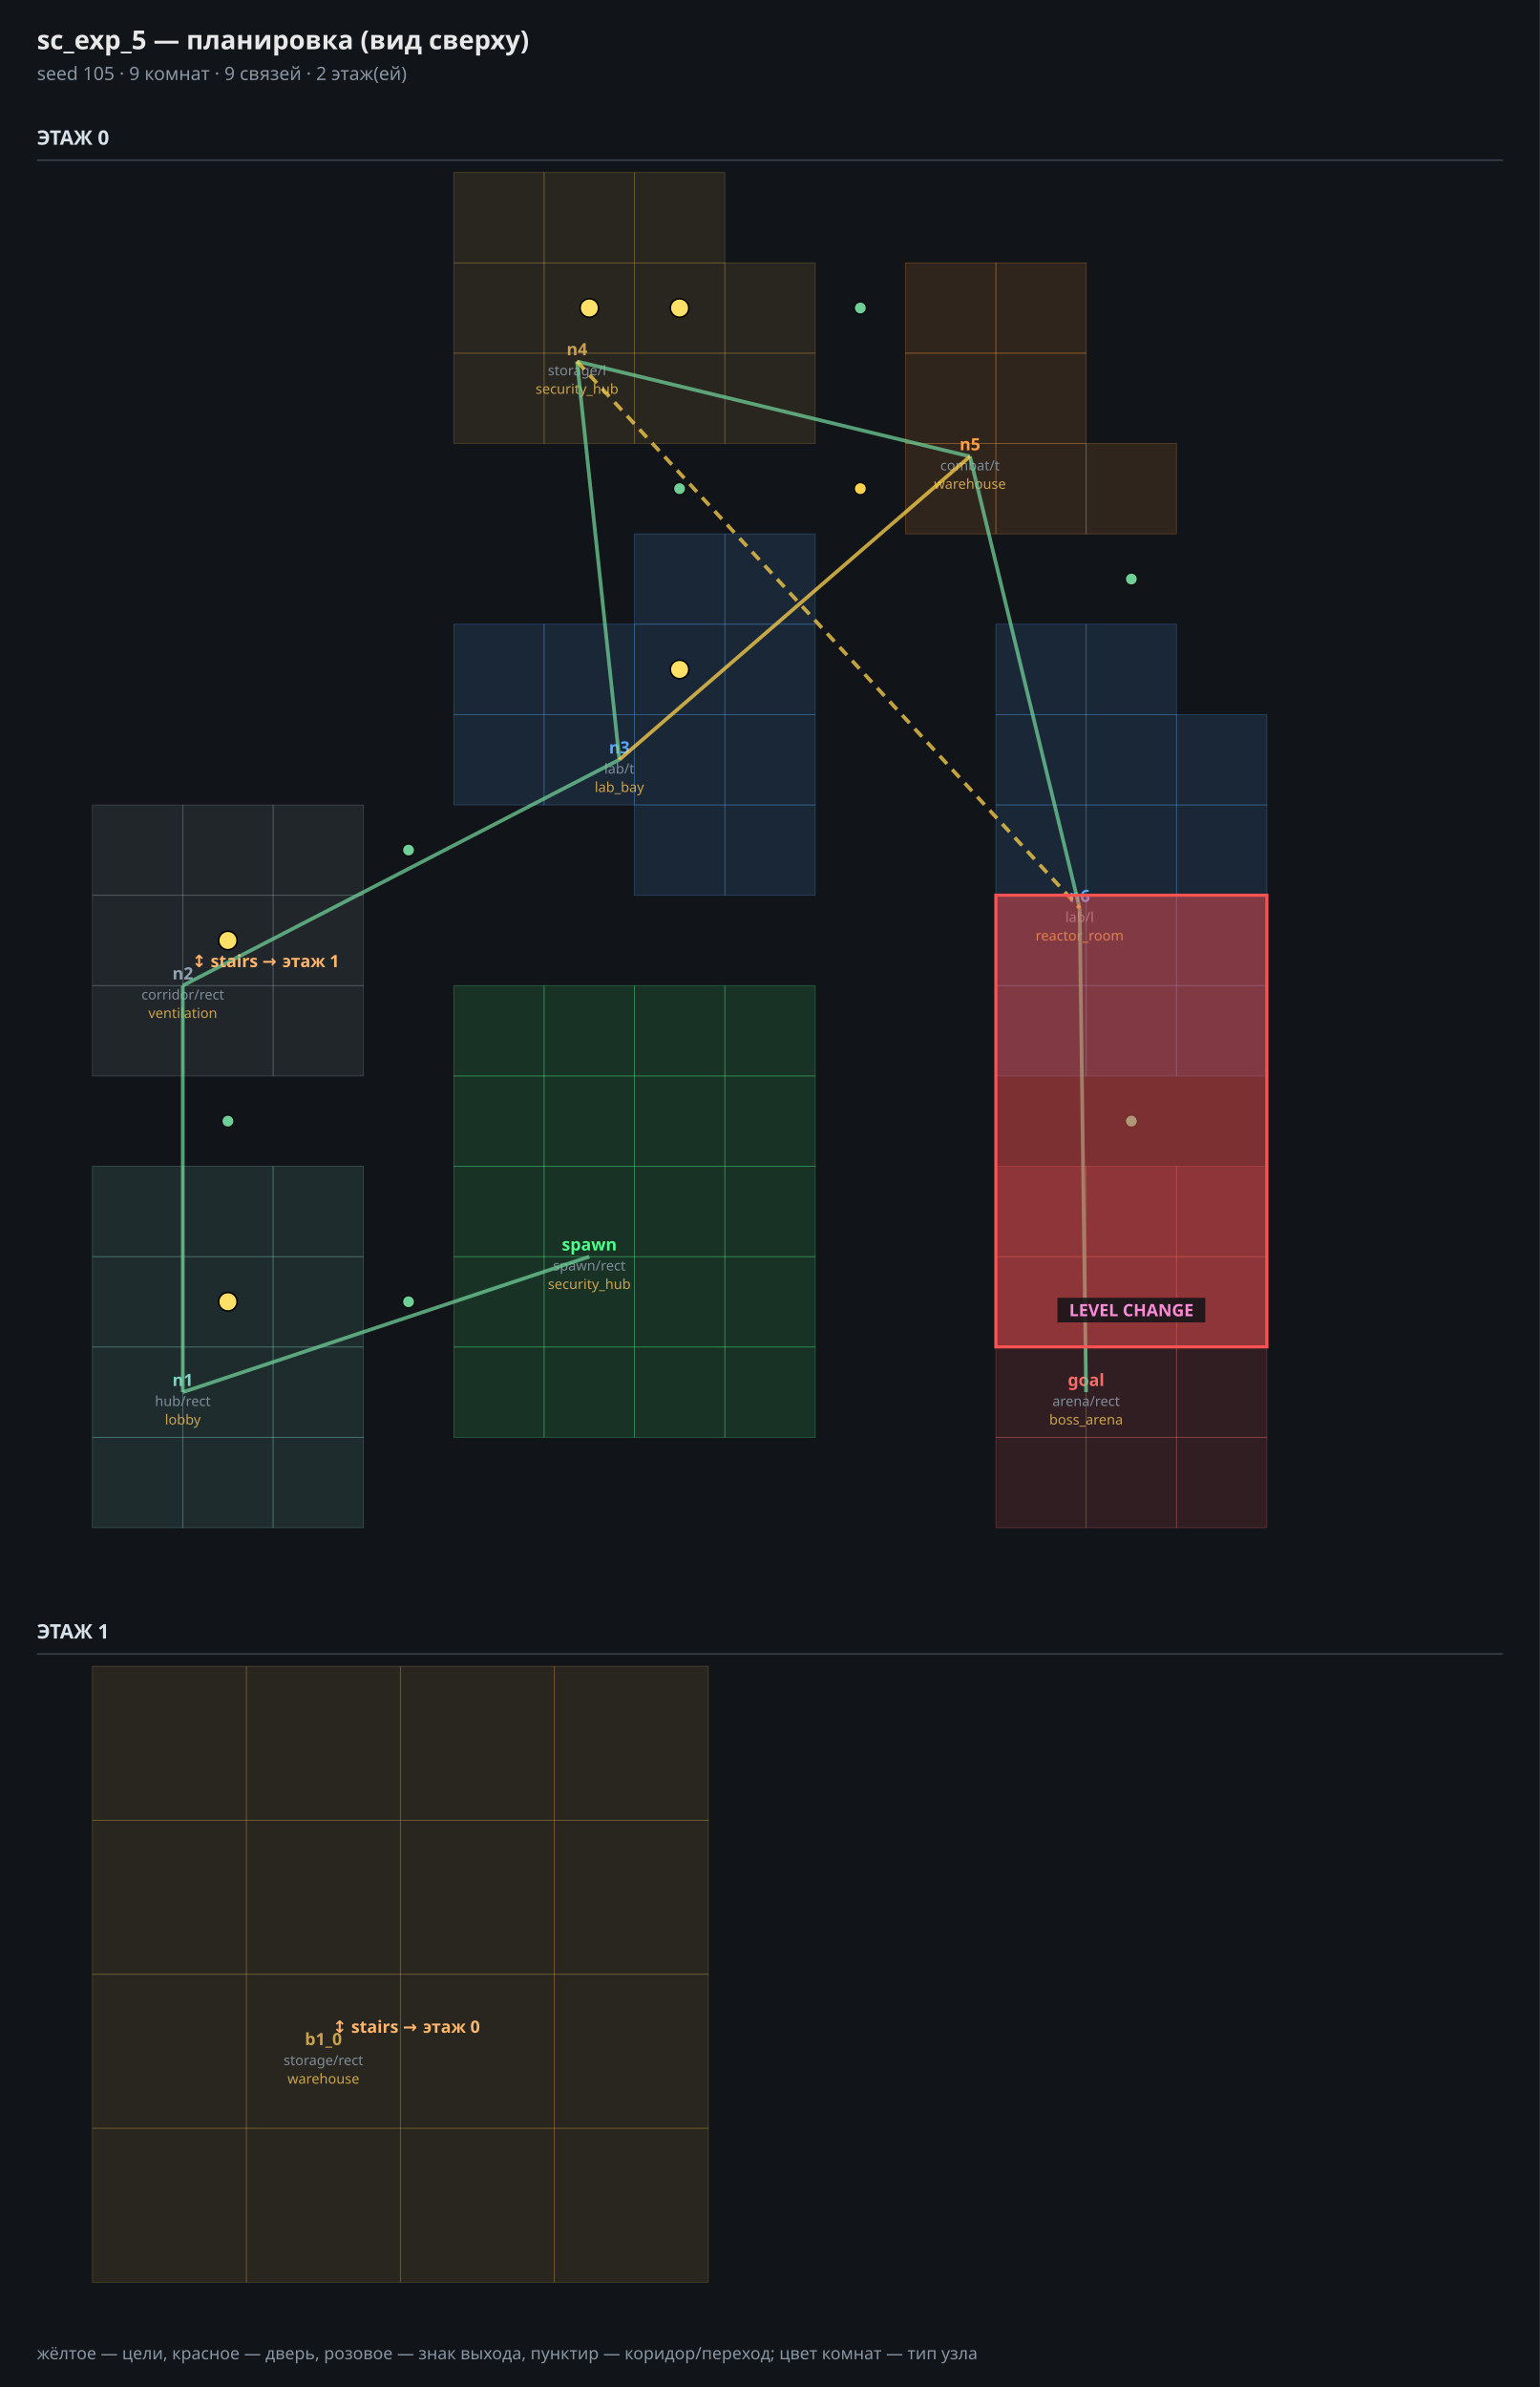
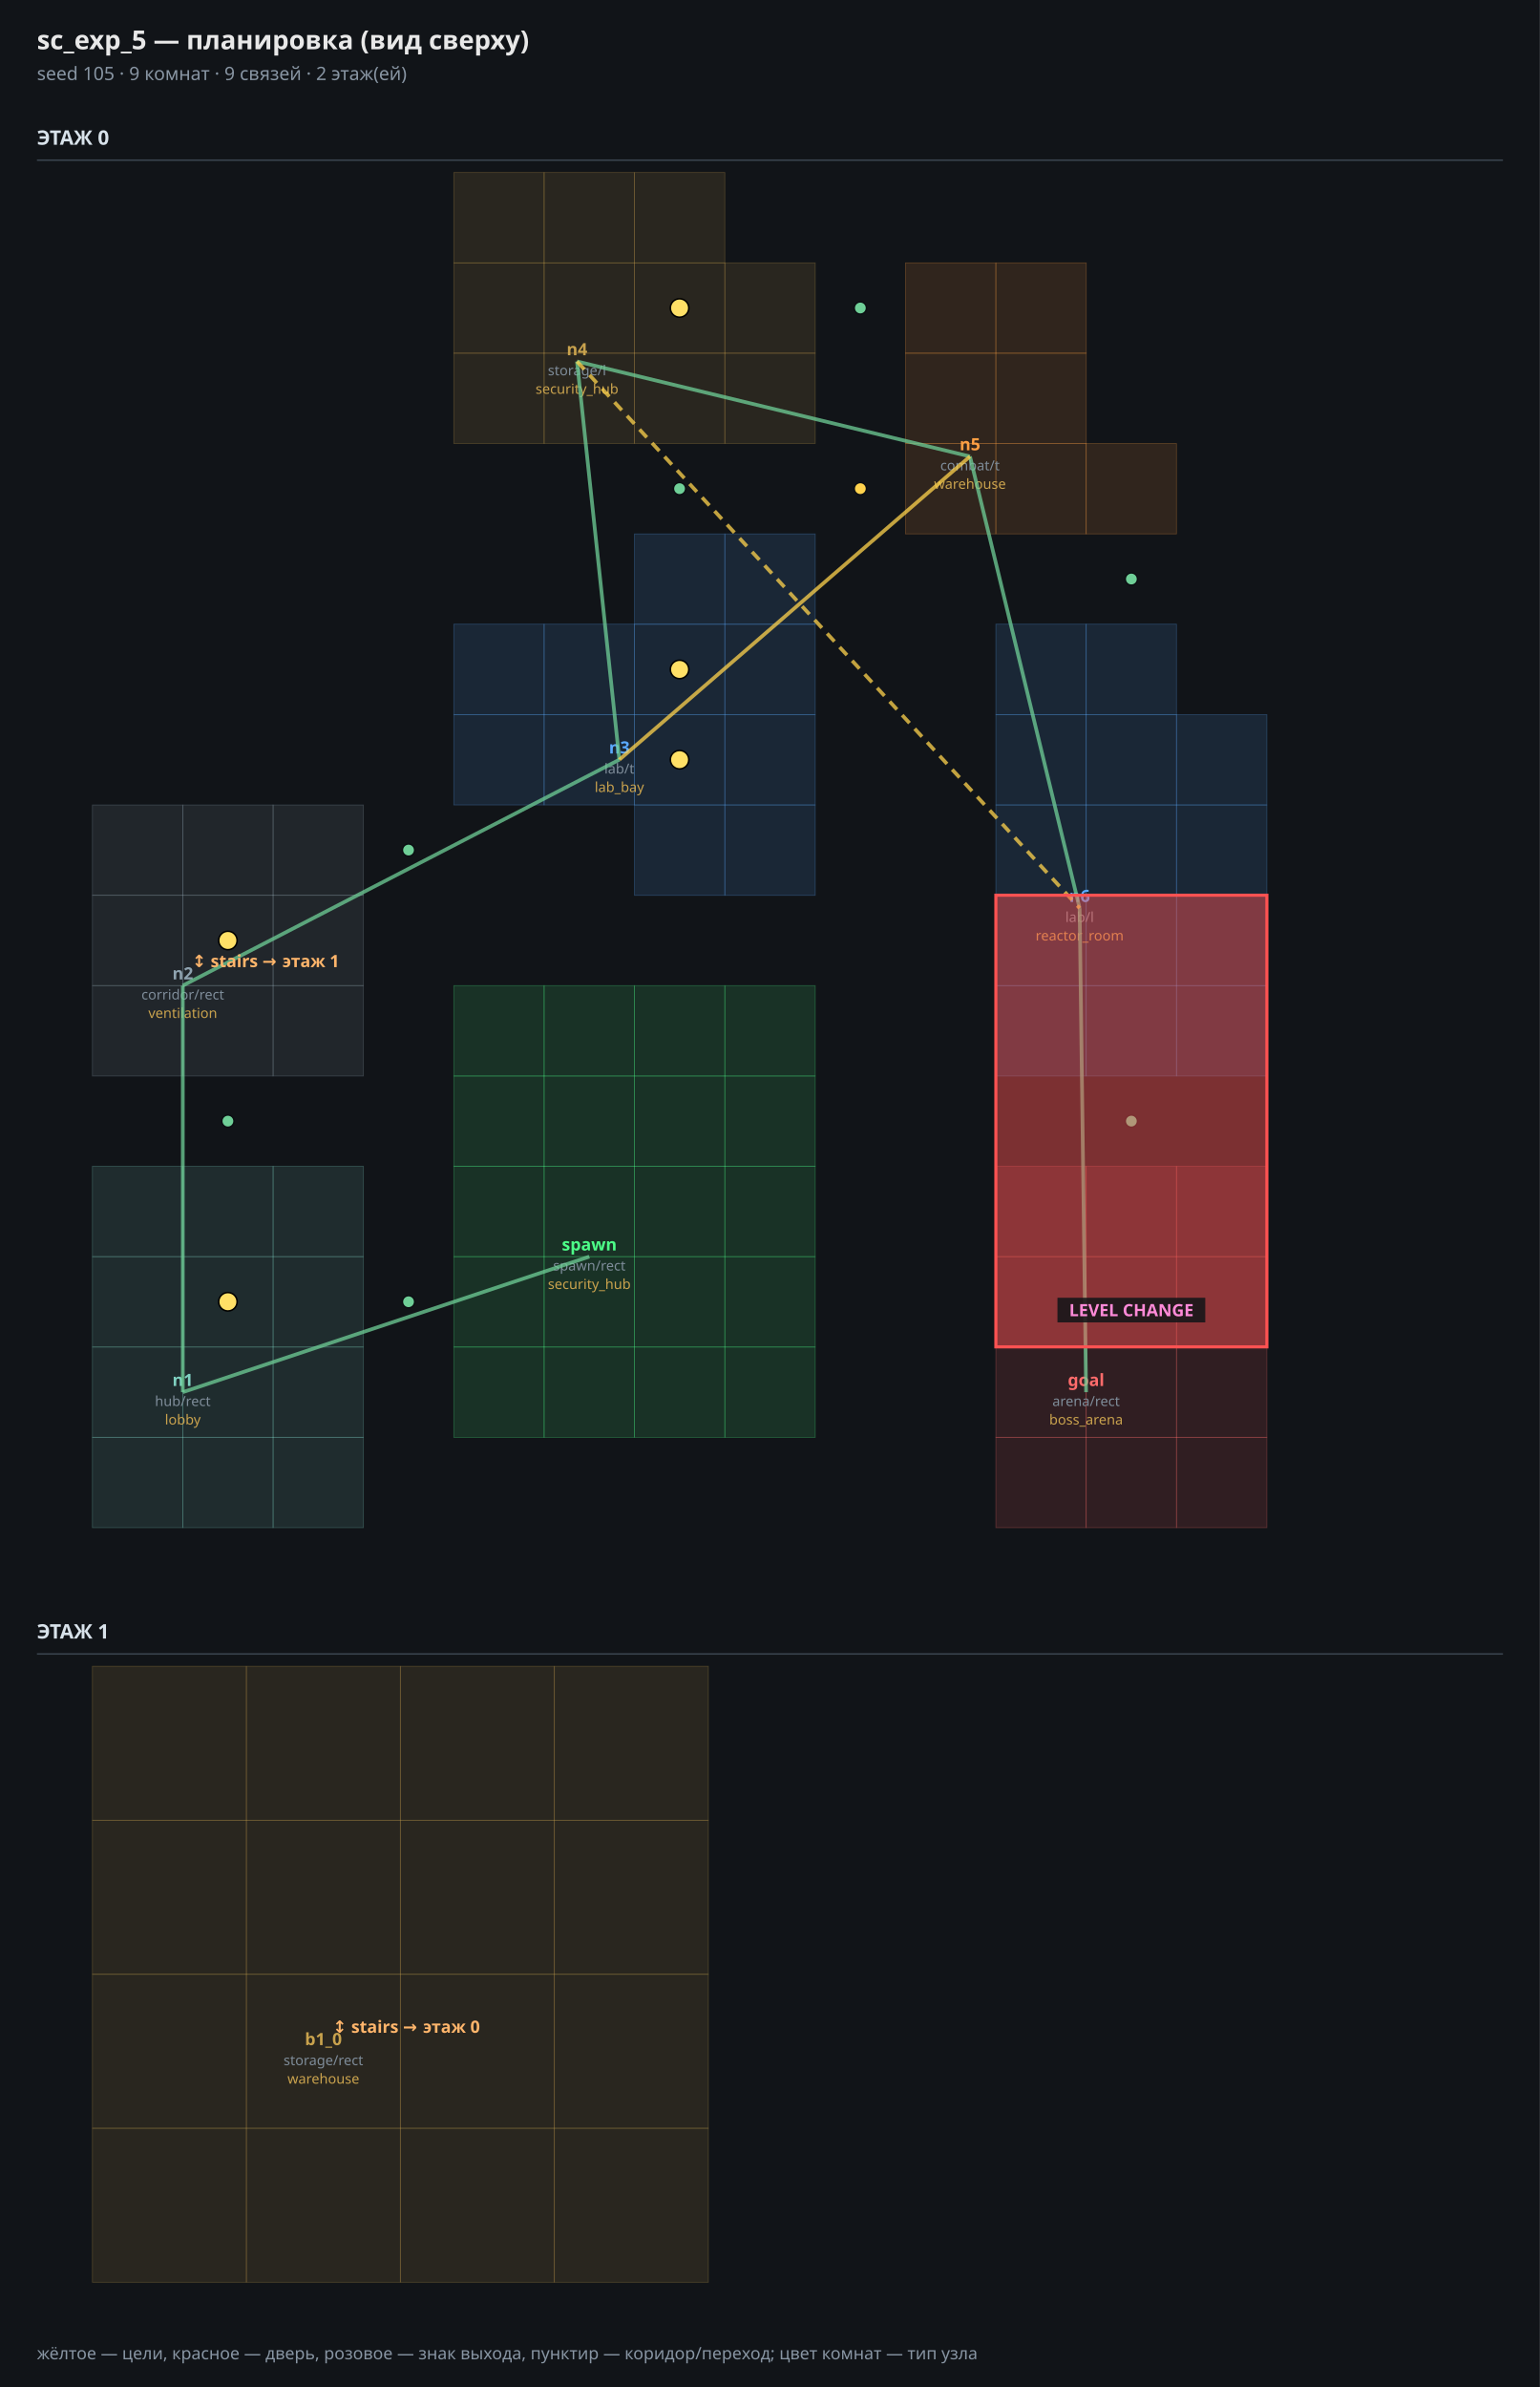
<svg xmlns="http://www.w3.org/2000/svg" width="1000" height="1550" viewBox="0 0 1000 1550">
  <rect width="100%" height="100%" fill="#111418" />
  <text x="24" y="32" fill="#e8e8e8" font-family="sans-serif" font-size="17" font-weight="bold">sc_exp_5 — планировка (вид сверху)</text>
  <text x="24" y="52" fill="#8895a3" font-family="sans-serif" font-size="12">seed 105 · 9 комнат · 9 связей · 2 этаж(ей)</text>
  <text x="24" y="94" fill="#d8e2ea" font-family="sans-serif" font-size="13" font-weight="bold">ЭТАЖ 0</text>
  <line x1="24" y1="104" x2="976" y2="104" stroke="#39434d" stroke-width="1" />
  <rect x="294.7" y="874.7" width="58.7" height="58.7" fill="#4dff88" fill-opacity="0.13" stroke="#4dff88" stroke-opacity="0.28" stroke-width="0.5" />
  <rect x="294.7" y="816.0" width="58.7" height="58.7" fill="#4dff88" fill-opacity="0.13" stroke="#4dff88" stroke-opacity="0.28" stroke-width="0.5" />
  <rect x="294.7" y="757.3" width="58.7" height="58.7" fill="#4dff88" fill-opacity="0.13" stroke="#4dff88" stroke-opacity="0.28" stroke-width="0.5" />
  <rect x="294.7" y="698.7" width="58.7" height="58.7" fill="#4dff88" fill-opacity="0.13" stroke="#4dff88" stroke-opacity="0.28" stroke-width="0.5" />
  <rect x="294.7" y="640.0" width="58.7" height="58.7" fill="#4dff88" fill-opacity="0.13" stroke="#4dff88" stroke-opacity="0.28" stroke-width="0.5" />
  <rect x="353.3" y="874.7" width="58.7" height="58.7" fill="#4dff88" fill-opacity="0.13" stroke="#4dff88" stroke-opacity="0.28" stroke-width="0.5" />
  <rect x="353.3" y="816.0" width="58.7" height="58.7" fill="#4dff88" fill-opacity="0.13" stroke="#4dff88" stroke-opacity="0.28" stroke-width="0.5" />
  <rect x="353.3" y="757.3" width="58.7" height="58.7" fill="#4dff88" fill-opacity="0.13" stroke="#4dff88" stroke-opacity="0.28" stroke-width="0.5" />
  <rect x="353.3" y="698.7" width="58.7" height="58.7" fill="#4dff88" fill-opacity="0.13" stroke="#4dff88" stroke-opacity="0.28" stroke-width="0.5" />
  <rect x="353.3" y="640.0" width="58.7" height="58.7" fill="#4dff88" fill-opacity="0.13" stroke="#4dff88" stroke-opacity="0.28" stroke-width="0.5" />
  <rect x="412.0" y="874.7" width="58.7" height="58.7" fill="#4dff88" fill-opacity="0.13" stroke="#4dff88" stroke-opacity="0.28" stroke-width="0.5" />
  <rect x="412.0" y="816.0" width="58.7" height="58.7" fill="#4dff88" fill-opacity="0.13" stroke="#4dff88" stroke-opacity="0.28" stroke-width="0.5" />
  <rect x="412.0" y="757.3" width="58.7" height="58.7" fill="#4dff88" fill-opacity="0.13" stroke="#4dff88" stroke-opacity="0.28" stroke-width="0.5" />
  <rect x="412.0" y="698.7" width="58.7" height="58.7" fill="#4dff88" fill-opacity="0.13" stroke="#4dff88" stroke-opacity="0.28" stroke-width="0.5" />
  <rect x="412.0" y="640.0" width="58.7" height="58.7" fill="#4dff88" fill-opacity="0.13" stroke="#4dff88" stroke-opacity="0.28" stroke-width="0.5" />
  <rect x="470.7" y="874.7" width="58.7" height="58.7" fill="#4dff88" fill-opacity="0.13" stroke="#4dff88" stroke-opacity="0.28" stroke-width="0.5" />
  <rect x="470.7" y="816.0" width="58.7" height="58.7" fill="#4dff88" fill-opacity="0.13" stroke="#4dff88" stroke-opacity="0.28" stroke-width="0.5" />
  <rect x="470.7" y="757.3" width="58.7" height="58.7" fill="#4dff88" fill-opacity="0.13" stroke="#4dff88" stroke-opacity="0.28" stroke-width="0.5" />
  <rect x="470.7" y="698.7" width="58.7" height="58.7" fill="#4dff88" fill-opacity="0.13" stroke="#4dff88" stroke-opacity="0.28" stroke-width="0.5" />
  <rect x="470.7" y="640.0" width="58.7" height="58.7" fill="#4dff88" fill-opacity="0.13" stroke="#4dff88" stroke-opacity="0.28" stroke-width="0.5" />
  <text x="382.7" y="812.0" fill="#4dff88" font-family="sans-serif" font-size="11" font-weight="bold" text-anchor="middle">spawn</text>
  <text x="382.7" y="825.0" fill="#7e8c99" font-family="sans-serif" font-size="9" text-anchor="middle">spawn/rect</text>
  <text x="382.7" y="837.0" fill="#c9a24d" font-family="sans-serif" font-size="9" text-anchor="middle">security_hub</text>
  <rect x="60.0" y="933.3" width="58.7" height="58.7" fill="#7fd1c1" fill-opacity="0.13" stroke="#7fd1c1" stroke-opacity="0.28" stroke-width="0.5" />
  <rect x="60.0" y="874.7" width="58.7" height="58.7" fill="#7fd1c1" fill-opacity="0.13" stroke="#7fd1c1" stroke-opacity="0.28" stroke-width="0.5" />
  <rect x="60.0" y="816.0" width="58.7" height="58.7" fill="#7fd1c1" fill-opacity="0.13" stroke="#7fd1c1" stroke-opacity="0.28" stroke-width="0.5" />
  <rect x="60.0" y="757.3" width="58.7" height="58.7" fill="#7fd1c1" fill-opacity="0.13" stroke="#7fd1c1" stroke-opacity="0.28" stroke-width="0.5" />
  <rect x="118.7" y="933.3" width="58.7" height="58.7" fill="#7fd1c1" fill-opacity="0.13" stroke="#7fd1c1" stroke-opacity="0.28" stroke-width="0.5" />
  <rect x="118.7" y="874.7" width="58.7" height="58.7" fill="#7fd1c1" fill-opacity="0.13" stroke="#7fd1c1" stroke-opacity="0.28" stroke-width="0.5" />
  <rect x="118.7" y="816.0" width="58.7" height="58.7" fill="#7fd1c1" fill-opacity="0.13" stroke="#7fd1c1" stroke-opacity="0.28" stroke-width="0.5" />
  <rect x="118.7" y="757.3" width="58.7" height="58.7" fill="#7fd1c1" fill-opacity="0.13" stroke="#7fd1c1" stroke-opacity="0.28" stroke-width="0.5" />
  <rect x="177.3" y="933.3" width="58.7" height="58.7" fill="#7fd1c1" fill-opacity="0.13" stroke="#7fd1c1" stroke-opacity="0.28" stroke-width="0.5" />
  <rect x="177.3" y="874.7" width="58.7" height="58.7" fill="#7fd1c1" fill-opacity="0.13" stroke="#7fd1c1" stroke-opacity="0.28" stroke-width="0.5" />
  <rect x="177.3" y="816.0" width="58.7" height="58.7" fill="#7fd1c1" fill-opacity="0.13" stroke="#7fd1c1" stroke-opacity="0.28" stroke-width="0.5" />
  <rect x="177.3" y="757.3" width="58.7" height="58.7" fill="#7fd1c1" fill-opacity="0.13" stroke="#7fd1c1" stroke-opacity="0.28" stroke-width="0.5" />
  <text x="118.7" y="900.0" fill="#7fd1c1" font-family="sans-serif" font-size="11" font-weight="bold" text-anchor="middle">n1</text>
  <text x="118.7" y="913.0" fill="#7e8c99" font-family="sans-serif" font-size="9" text-anchor="middle">hub/rect</text>
  <text x="118.7" y="925.0" fill="#c9a24d" font-family="sans-serif" font-size="9" text-anchor="middle">lobby</text>
  <rect x="60.0" y="640.0" width="58.7" height="58.7" fill="#8fa3b0" fill-opacity="0.13" stroke="#8fa3b0" stroke-opacity="0.28" stroke-width="0.5" />
  <rect x="60.0" y="581.3" width="58.7" height="58.7" fill="#8fa3b0" fill-opacity="0.13" stroke="#8fa3b0" stroke-opacity="0.28" stroke-width="0.5" />
  <rect x="60.0" y="522.7" width="58.7" height="58.7" fill="#8fa3b0" fill-opacity="0.13" stroke="#8fa3b0" stroke-opacity="0.28" stroke-width="0.5" />
  <rect x="118.7" y="640.0" width="58.7" height="58.7" fill="#8fa3b0" fill-opacity="0.13" stroke="#8fa3b0" stroke-opacity="0.28" stroke-width="0.5" />
  <rect x="118.7" y="581.3" width="58.7" height="58.7" fill="#8fa3b0" fill-opacity="0.13" stroke="#8fa3b0" stroke-opacity="0.28" stroke-width="0.5" />
  <rect x="118.7" y="522.7" width="58.7" height="58.7" fill="#8fa3b0" fill-opacity="0.13" stroke="#8fa3b0" stroke-opacity="0.28" stroke-width="0.5" />
  <rect x="177.3" y="640.0" width="58.7" height="58.7" fill="#8fa3b0" fill-opacity="0.13" stroke="#8fa3b0" stroke-opacity="0.28" stroke-width="0.5" />
  <rect x="177.3" y="581.3" width="58.7" height="58.7" fill="#8fa3b0" fill-opacity="0.13" stroke="#8fa3b0" stroke-opacity="0.28" stroke-width="0.5" />
  <rect x="177.3" y="522.7" width="58.7" height="58.7" fill="#8fa3b0" fill-opacity="0.13" stroke="#8fa3b0" stroke-opacity="0.28" stroke-width="0.5" />
  <text x="118.7" y="636.0" fill="#8fa3b0" font-family="sans-serif" font-size="11" font-weight="bold" text-anchor="middle">n2</text>
  <text x="118.7" y="649.0" fill="#7e8c99" font-family="sans-serif" font-size="9" text-anchor="middle">corridor/rect</text>
  <text x="118.7" y="661.0" fill="#c9a24d" font-family="sans-serif" font-size="9" text-anchor="middle">ventilation</text>
  <rect x="294.7" y="464.0" width="58.7" height="58.7" fill="#5aa9ff" fill-opacity="0.13" stroke="#5aa9ff" stroke-opacity="0.28" stroke-width="0.5" />
  <rect x="294.7" y="405.3" width="58.7" height="58.7" fill="#5aa9ff" fill-opacity="0.13" stroke="#5aa9ff" stroke-opacity="0.28" stroke-width="0.5" />
  <rect x="353.3" y="464.0" width="58.7" height="58.7" fill="#5aa9ff" fill-opacity="0.13" stroke="#5aa9ff" stroke-opacity="0.28" stroke-width="0.5" />
  <rect x="353.3" y="405.3" width="58.7" height="58.7" fill="#5aa9ff" fill-opacity="0.13" stroke="#5aa9ff" stroke-opacity="0.28" stroke-width="0.5" />
  <rect x="412.0" y="522.7" width="58.7" height="58.7" fill="#5aa9ff" fill-opacity="0.13" stroke="#5aa9ff" stroke-opacity="0.28" stroke-width="0.5" />
  <rect x="412.0" y="464.0" width="58.7" height="58.7" fill="#5aa9ff" fill-opacity="0.13" stroke="#5aa9ff" stroke-opacity="0.28" stroke-width="0.5" />
  <rect x="412.0" y="405.3" width="58.7" height="58.7" fill="#5aa9ff" fill-opacity="0.13" stroke="#5aa9ff" stroke-opacity="0.28" stroke-width="0.5" />
  <rect x="412.0" y="346.7" width="58.7" height="58.7" fill="#5aa9ff" fill-opacity="0.13" stroke="#5aa9ff" stroke-opacity="0.28" stroke-width="0.5" />
  <rect x="470.7" y="522.7" width="58.7" height="58.7" fill="#5aa9ff" fill-opacity="0.13" stroke="#5aa9ff" stroke-opacity="0.28" stroke-width="0.5" />
  <rect x="470.7" y="464.0" width="58.7" height="58.7" fill="#5aa9ff" fill-opacity="0.13" stroke="#5aa9ff" stroke-opacity="0.28" stroke-width="0.5" />
  <rect x="470.7" y="405.3" width="58.7" height="58.7" fill="#5aa9ff" fill-opacity="0.13" stroke="#5aa9ff" stroke-opacity="0.28" stroke-width="0.5" />
  <rect x="470.7" y="346.7" width="58.7" height="58.7" fill="#5aa9ff" fill-opacity="0.13" stroke="#5aa9ff" stroke-opacity="0.28" stroke-width="0.5" />
  <text x="402.2" y="489.3" fill="#5aa9ff" font-family="sans-serif" font-size="11" font-weight="bold" text-anchor="middle">n3</text>
  <text x="402.2" y="502.3" fill="#7e8c99" font-family="sans-serif" font-size="9" text-anchor="middle">lab/t</text>
  <text x="402.2" y="514.3" fill="#c9a24d" font-family="sans-serif" font-size="9" text-anchor="middle">lab_bay</text>
  <rect x="294.7" y="229.3" width="58.7" height="58.7" fill="#c8a24d" fill-opacity="0.13" stroke="#c8a24d" stroke-opacity="0.28" stroke-width="0.5" />
  <rect x="294.7" y="170.7" width="58.7" height="58.7" fill="#c8a24d" fill-opacity="0.13" stroke="#c8a24d" stroke-opacity="0.28" stroke-width="0.5" />
  <rect x="294.7" y="112.0" width="58.7" height="58.7" fill="#c8a24d" fill-opacity="0.13" stroke="#c8a24d" stroke-opacity="0.28" stroke-width="0.5" />
  <rect x="353.3" y="229.3" width="58.7" height="58.7" fill="#c8a24d" fill-opacity="0.13" stroke="#c8a24d" stroke-opacity="0.28" stroke-width="0.5" />
  <rect x="353.3" y="170.7" width="58.7" height="58.7" fill="#c8a24d" fill-opacity="0.13" stroke="#c8a24d" stroke-opacity="0.28" stroke-width="0.5" />
  <rect x="353.3" y="112.0" width="58.7" height="58.7" fill="#c8a24d" fill-opacity="0.13" stroke="#c8a24d" stroke-opacity="0.28" stroke-width="0.5" />
  <rect x="412.0" y="229.3" width="58.7" height="58.7" fill="#c8a24d" fill-opacity="0.13" stroke="#c8a24d" stroke-opacity="0.28" stroke-width="0.5" />
  <rect x="412.0" y="170.7" width="58.7" height="58.7" fill="#c8a24d" fill-opacity="0.13" stroke="#c8a24d" stroke-opacity="0.28" stroke-width="0.5" />
  <rect x="412.0" y="112.0" width="58.7" height="58.7" fill="#c8a24d" fill-opacity="0.13" stroke="#c8a24d" stroke-opacity="0.28" stroke-width="0.5" />
  <rect x="470.7" y="229.3" width="58.7" height="58.7" fill="#c8a24d" fill-opacity="0.13" stroke="#c8a24d" stroke-opacity="0.28" stroke-width="0.5" />
  <rect x="470.7" y="170.7" width="58.7" height="58.7" fill="#c8a24d" fill-opacity="0.13" stroke="#c8a24d" stroke-opacity="0.28" stroke-width="0.5" />
  <text x="374.7" y="230.7" fill="#c8a24d" font-family="sans-serif" font-size="11" font-weight="bold" text-anchor="middle">n4</text>
  <text x="374.7" y="243.7" fill="#7e8c99" font-family="sans-serif" font-size="9" text-anchor="middle">storage/l</text>
  <text x="374.7" y="255.7" fill="#c9a24d" font-family="sans-serif" font-size="9" text-anchor="middle">security_hub</text>
  <rect x="588.0" y="288.0" width="58.7" height="58.7" fill="#ff9f43" fill-opacity="0.13" stroke="#ff9f43" stroke-opacity="0.28" stroke-width="0.5" />
  <rect x="588.0" y="229.3" width="58.7" height="58.7" fill="#ff9f43" fill-opacity="0.13" stroke="#ff9f43" stroke-opacity="0.28" stroke-width="0.5" />
  <rect x="588.0" y="170.7" width="58.7" height="58.7" fill="#ff9f43" fill-opacity="0.13" stroke="#ff9f43" stroke-opacity="0.28" stroke-width="0.5" />
  <rect x="646.7" y="288.0" width="58.7" height="58.7" fill="#ff9f43" fill-opacity="0.13" stroke="#ff9f43" stroke-opacity="0.28" stroke-width="0.5" />
  <rect x="646.7" y="229.3" width="58.7" height="58.7" fill="#ff9f43" fill-opacity="0.13" stroke="#ff9f43" stroke-opacity="0.28" stroke-width="0.5" />
  <rect x="646.7" y="170.7" width="58.7" height="58.7" fill="#ff9f43" fill-opacity="0.13" stroke="#ff9f43" stroke-opacity="0.28" stroke-width="0.5" />
  <rect x="705.3" y="288.0" width="58.7" height="58.7" fill="#ff9f43" fill-opacity="0.13" stroke="#ff9f43" stroke-opacity="0.28" stroke-width="0.5" />
  <text x="629.9" y="292.4" fill="#ff9f43" font-family="sans-serif" font-size="11" font-weight="bold" text-anchor="middle">n5</text>
  <text x="629.9" y="305.4" fill="#7e8c99" font-family="sans-serif" font-size="9" text-anchor="middle">combat/t</text>
  <text x="629.9" y="317.4" fill="#c9a24d" font-family="sans-serif" font-size="9" text-anchor="middle">warehouse</text>
  <rect x="646.7" y="640.0" width="58.7" height="58.7" fill="#5aa9ff" fill-opacity="0.13" stroke="#5aa9ff" stroke-opacity="0.28" stroke-width="0.5" />
  <rect x="646.7" y="581.3" width="58.7" height="58.7" fill="#5aa9ff" fill-opacity="0.13" stroke="#5aa9ff" stroke-opacity="0.28" stroke-width="0.5" />
  <rect x="646.7" y="522.7" width="58.7" height="58.7" fill="#5aa9ff" fill-opacity="0.13" stroke="#5aa9ff" stroke-opacity="0.28" stroke-width="0.5" />
  <rect x="646.7" y="464.0" width="58.7" height="58.7" fill="#5aa9ff" fill-opacity="0.13" stroke="#5aa9ff" stroke-opacity="0.28" stroke-width="0.5" />
  <rect x="646.7" y="405.3" width="58.7" height="58.7" fill="#5aa9ff" fill-opacity="0.13" stroke="#5aa9ff" stroke-opacity="0.28" stroke-width="0.5" />
  <rect x="705.3" y="640.0" width="58.7" height="58.7" fill="#5aa9ff" fill-opacity="0.13" stroke="#5aa9ff" stroke-opacity="0.28" stroke-width="0.5" />
  <rect x="705.3" y="581.3" width="58.7" height="58.7" fill="#5aa9ff" fill-opacity="0.13" stroke="#5aa9ff" stroke-opacity="0.28" stroke-width="0.5" />
  <rect x="705.3" y="522.7" width="58.7" height="58.7" fill="#5aa9ff" fill-opacity="0.13" stroke="#5aa9ff" stroke-opacity="0.28" stroke-width="0.5" />
  <rect x="705.3" y="464.0" width="58.7" height="58.7" fill="#5aa9ff" fill-opacity="0.13" stroke="#5aa9ff" stroke-opacity="0.28" stroke-width="0.5" />
  <rect x="705.3" y="405.3" width="58.7" height="58.7" fill="#5aa9ff" fill-opacity="0.13" stroke="#5aa9ff" stroke-opacity="0.28" stroke-width="0.5" />
  <rect x="764.0" y="640.0" width="58.7" height="58.7" fill="#5aa9ff" fill-opacity="0.13" stroke="#5aa9ff" stroke-opacity="0.28" stroke-width="0.5" />
  <rect x="764.0" y="581.3" width="58.7" height="58.7" fill="#5aa9ff" fill-opacity="0.13" stroke="#5aa9ff" stroke-opacity="0.28" stroke-width="0.5" />
  <rect x="764.0" y="522.7" width="58.7" height="58.7" fill="#5aa9ff" fill-opacity="0.13" stroke="#5aa9ff" stroke-opacity="0.28" stroke-width="0.5" />
  <rect x="764.0" y="464.0" width="58.7" height="58.7" fill="#5aa9ff" fill-opacity="0.13" stroke="#5aa9ff" stroke-opacity="0.28" stroke-width="0.5" />
  <text x="701.1" y="585.7" fill="#5aa9ff" font-family="sans-serif" font-size="11" font-weight="bold" text-anchor="middle">n6</text>
  <text x="701.1" y="598.7" fill="#7e8c99" font-family="sans-serif" font-size="9" text-anchor="middle">lab/l</text>
  <text x="701.1" y="610.7" fill="#c9a24d" font-family="sans-serif" font-size="9" text-anchor="middle">reactor_room</text>
  <rect x="646.7" y="933.3" width="58.7" height="58.7" fill="#ff6b6b" fill-opacity="0.13" stroke="#ff6b6b" stroke-opacity="0.28" stroke-width="0.5" />
  <rect x="646.7" y="874.7" width="58.7" height="58.7" fill="#ff6b6b" fill-opacity="0.13" stroke="#ff6b6b" stroke-opacity="0.28" stroke-width="0.5" />
  <rect x="646.7" y="816.0" width="58.7" height="58.7" fill="#ff6b6b" fill-opacity="0.13" stroke="#ff6b6b" stroke-opacity="0.28" stroke-width="0.5" />
  <rect x="646.7" y="757.3" width="58.7" height="58.7" fill="#ff6b6b" fill-opacity="0.13" stroke="#ff6b6b" stroke-opacity="0.28" stroke-width="0.5" />
  <rect x="705.3" y="933.3" width="58.7" height="58.7" fill="#ff6b6b" fill-opacity="0.13" stroke="#ff6b6b" stroke-opacity="0.28" stroke-width="0.5" />
  <rect x="705.3" y="874.7" width="58.7" height="58.7" fill="#ff6b6b" fill-opacity="0.13" stroke="#ff6b6b" stroke-opacity="0.28" stroke-width="0.5" />
  <rect x="705.3" y="816.0" width="58.7" height="58.7" fill="#ff6b6b" fill-opacity="0.13" stroke="#ff6b6b" stroke-opacity="0.28" stroke-width="0.5" />
  <rect x="705.3" y="757.3" width="58.7" height="58.7" fill="#ff6b6b" fill-opacity="0.13" stroke="#ff6b6b" stroke-opacity="0.28" stroke-width="0.5" />
  <rect x="764.0" y="933.3" width="58.7" height="58.7" fill="#ff6b6b" fill-opacity="0.13" stroke="#ff6b6b" stroke-opacity="0.28" stroke-width="0.5" />
  <rect x="764.0" y="874.7" width="58.7" height="58.7" fill="#ff6b6b" fill-opacity="0.13" stroke="#ff6b6b" stroke-opacity="0.28" stroke-width="0.5" />
  <rect x="764.0" y="816.0" width="58.7" height="58.7" fill="#ff6b6b" fill-opacity="0.13" stroke="#ff6b6b" stroke-opacity="0.28" stroke-width="0.5" />
  <rect x="764.0" y="757.3" width="58.7" height="58.7" fill="#ff6b6b" fill-opacity="0.13" stroke="#ff6b6b" stroke-opacity="0.28" stroke-width="0.5" />
  <text x="705.3" y="900.0" fill="#ff6b6b" font-family="sans-serif" font-size="11" font-weight="bold" text-anchor="middle">goal</text>
  <text x="705.3" y="913.0" fill="#7e8c99" font-family="sans-serif" font-size="9" text-anchor="middle">arena/rect</text>
  <text x="705.3" y="925.0" fill="#c9a24d" font-family="sans-serif" font-size="9" text-anchor="middle">boss_arena</text>
  <line x1="382.7" y1="816.0" x2="118.7" y2="904.0" stroke="#6fcf97" stroke-width="2.4" stroke-opacity="0.75" />
  <circle cx="265.3" cy="845.3" r="4" fill="#6fcf97" stroke="#0b0e12" stroke-width="1" />
  <line x1="118.7" y1="904.0" x2="118.7" y2="640.0" stroke="#6fcf97" stroke-width="2.4" stroke-opacity="0.75" />
  <circle cx="148.0" cy="728.0" r="4" fill="#6fcf97" stroke="#0b0e12" stroke-width="1" />
  <line x1="118.7" y1="640.0" x2="402.2" y2="493.3" stroke="#6fcf97" stroke-width="2.4" stroke-opacity="0.75" />
  <circle cx="265.3" cy="552.0" r="4" fill="#6fcf97" stroke="#0b0e12" stroke-width="1" />
  <line x1="402.2" y1="493.3" x2="374.7" y2="234.7" stroke="#6fcf97" stroke-width="2.4" stroke-opacity="0.75" />
  <circle cx="441.3" cy="317.3" r="4" fill="#6fcf97" stroke="#0b0e12" stroke-width="1" />
  <line x1="374.7" y1="234.7" x2="629.9" y2="296.4" stroke="#6fcf97" stroke-width="2.4" stroke-opacity="0.75" />
  <circle cx="558.7" cy="200.0" r="4" fill="#6fcf97" stroke="#0b0e12" stroke-width="1" />
  <line x1="629.9" y1="296.4" x2="701.1" y2="589.7" stroke="#6fcf97" stroke-width="2.4" stroke-opacity="0.75" />
  <circle cx="734.7" cy="376.0" r="4" fill="#6fcf97" stroke="#0b0e12" stroke-width="1" />
  <line x1="701.1" y1="589.7" x2="705.3" y2="904.0" stroke="#6fcf97" stroke-width="2.4" stroke-opacity="0.75" />
  <circle cx="734.7" cy="728.0" r="4" fill="#6fcf97" stroke="#0b0e12" stroke-width="1" />
  <line x1="374.7" y1="234.7" x2="701.1" y2="589.7" stroke="#ffd24d" stroke-width="2.4" stroke-opacity="0.75" stroke-dasharray="7 5" />
  <circle cx="441.3" cy="200.0" r="4" fill="#ffd24d" stroke="#0b0e12" stroke-width="1" />
  <line x1="402.2" y1="493.3" x2="629.9" y2="296.4" stroke="#ffd24d" stroke-width="2.4" stroke-opacity="0.75" />
  <circle cx="558.7" cy="317.3" r="4" fill="#ffd24d" stroke="#0b0e12" stroke-width="1" />
  <text x="124.7" y="628.0" fill="#ffb56b" font-family="sans-serif" font-size="11" font-weight="bold">↕ stairs → этаж 1</text>
  <circle cx="148.0" cy="845.3" r="6" fill="#ffe066" stroke="#000" stroke-width="1" />
  <circle cx="148.0" cy="610.7" r="6" fill="#ffe066" stroke="#000" stroke-width="1" />
  <circle cx="441.3" cy="434.7" r="6" fill="#ffe066" stroke="#000" stroke-width="1" />
+   <circle cx="441.3" cy="493.3" r="6" fill="#ffe066" stroke="#000" stroke-width="1" />
  <circle cx="441.3" cy="200.0" r="6" fill="#ffe066" stroke="#000" stroke-width="1" />
-   <circle cx="382.7" cy="200.0" r="6" fill="#ffe066" stroke="#000" stroke-width="1" />
  <rect x="646.7" y="581.3" width="176.0" height="293.3" fill="#ff5252" fill-opacity="0.45" stroke="#ff5252" stroke-width="2" />
  <rect x="686.7" y="842.7" width="96" height="16" fill="#111418" fill-opacity="0.85" />
  <text x="734.7" y="854.7" fill="#ff8ad8" font-family="sans-serif" font-size="11" font-weight="bold" text-anchor="middle">LEVEL CHANGE</text>
  <text x="24" y="1064" fill="#d8e2ea" font-family="sans-serif" font-size="13" font-weight="bold">ЭТАЖ 1</text>
  <line x1="24" y1="1074" x2="976" y2="1074" stroke="#39434d" stroke-width="1" />
  <rect x="60.0" y="1382.0" width="100.0" height="100.0" fill="#c8a24d" fill-opacity="0.13" stroke="#c8a24d" stroke-opacity="0.28" stroke-width="0.5" />
  <rect x="60.0" y="1282.0" width="100.0" height="100.0" fill="#c8a24d" fill-opacity="0.13" stroke="#c8a24d" stroke-opacity="0.28" stroke-width="0.5" />
  <rect x="60.0" y="1182.0" width="100.0" height="100.0" fill="#c8a24d" fill-opacity="0.13" stroke="#c8a24d" stroke-opacity="0.28" stroke-width="0.5" />
  <rect x="60.0" y="1082.0" width="100.0" height="100.0" fill="#c8a24d" fill-opacity="0.13" stroke="#c8a24d" stroke-opacity="0.28" stroke-width="0.5" />
  <rect x="160.0" y="1382.0" width="100.0" height="100.0" fill="#c8a24d" fill-opacity="0.13" stroke="#c8a24d" stroke-opacity="0.28" stroke-width="0.5" />
  <rect x="160.0" y="1282.0" width="100.0" height="100.0" fill="#c8a24d" fill-opacity="0.13" stroke="#c8a24d" stroke-opacity="0.28" stroke-width="0.5" />
  <rect x="160.0" y="1182.0" width="100.0" height="100.0" fill="#c8a24d" fill-opacity="0.13" stroke="#c8a24d" stroke-opacity="0.28" stroke-width="0.5" />
  <rect x="160.0" y="1082.0" width="100.0" height="100.0" fill="#c8a24d" fill-opacity="0.13" stroke="#c8a24d" stroke-opacity="0.28" stroke-width="0.5" />
  <rect x="260.0" y="1382.0" width="100.0" height="100.0" fill="#c8a24d" fill-opacity="0.13" stroke="#c8a24d" stroke-opacity="0.28" stroke-width="0.5" />
  <rect x="260.0" y="1282.0" width="100.0" height="100.0" fill="#c8a24d" fill-opacity="0.13" stroke="#c8a24d" stroke-opacity="0.28" stroke-width="0.5" />
  <rect x="260.0" y="1182.0" width="100.0" height="100.0" fill="#c8a24d" fill-opacity="0.13" stroke="#c8a24d" stroke-opacity="0.28" stroke-width="0.5" />
  <rect x="260.0" y="1082.0" width="100.0" height="100.0" fill="#c8a24d" fill-opacity="0.13" stroke="#c8a24d" stroke-opacity="0.28" stroke-width="0.5" />
  <rect x="360.0" y="1382.0" width="100.0" height="100.0" fill="#c8a24d" fill-opacity="0.13" stroke="#c8a24d" stroke-opacity="0.28" stroke-width="0.5" />
  <rect x="360.0" y="1282.0" width="100.0" height="100.0" fill="#c8a24d" fill-opacity="0.13" stroke="#c8a24d" stroke-opacity="0.28" stroke-width="0.5" />
  <rect x="360.0" y="1182.0" width="100.0" height="100.0" fill="#c8a24d" fill-opacity="0.13" stroke="#c8a24d" stroke-opacity="0.28" stroke-width="0.5" />
  <rect x="360.0" y="1082.0" width="100.0" height="100.0" fill="#c8a24d" fill-opacity="0.13" stroke="#c8a24d" stroke-opacity="0.28" stroke-width="0.5" />
  <text x="210.0" y="1328.0" fill="#c8a24d" font-family="sans-serif" font-size="11" font-weight="bold" text-anchor="middle">b1_0</text>
  <text x="210.0" y="1341.0" fill="#7e8c99" font-family="sans-serif" font-size="9" text-anchor="middle">storage/rect</text>
  <text x="210.0" y="1353.0" fill="#c9a24d" font-family="sans-serif" font-size="9" text-anchor="middle">warehouse</text>
  <text x="216.0" y="1320.0" fill="#ffb56b" font-family="sans-serif" font-size="11" font-weight="bold">↕ stairs → этаж 0</text>
  <text x="24" y="1532" fill="#8895a3" font-family="sans-serif" font-size="11">жёлтое — цели, красное — дверь, розовое — знак выхода, пунктир — коридор/переход; цвет комнат — тип узла</text>
</svg>
